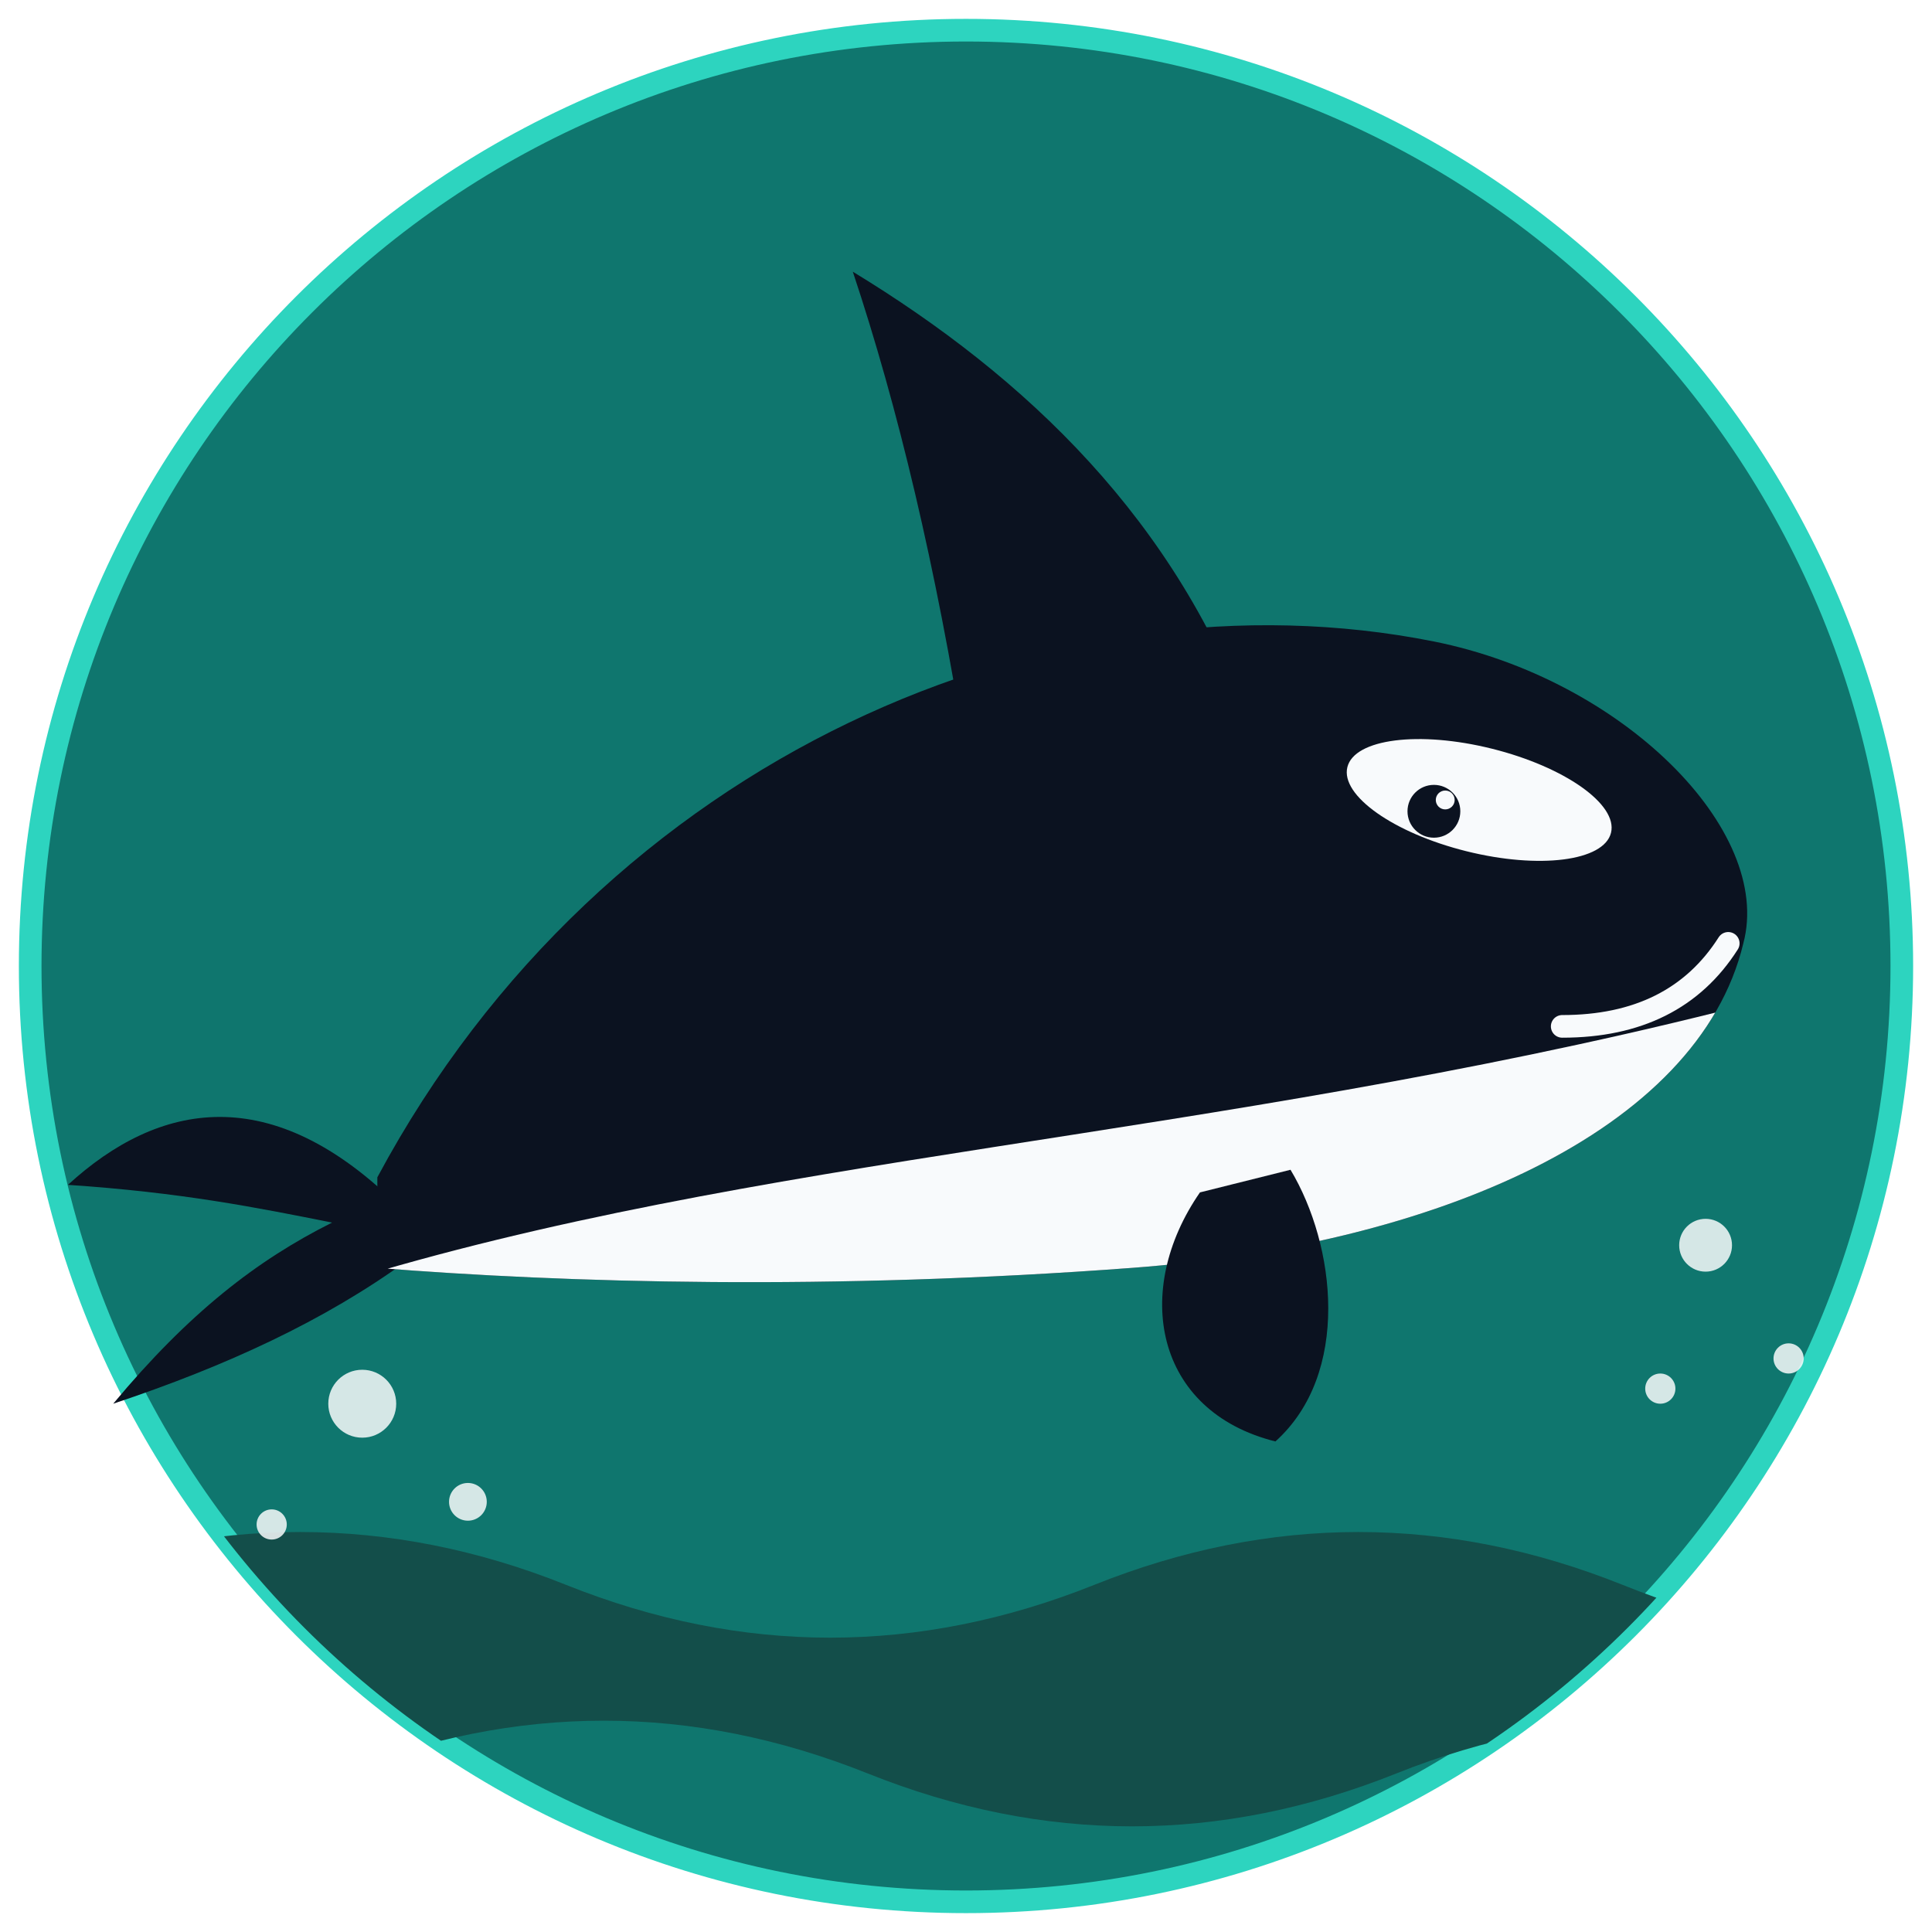
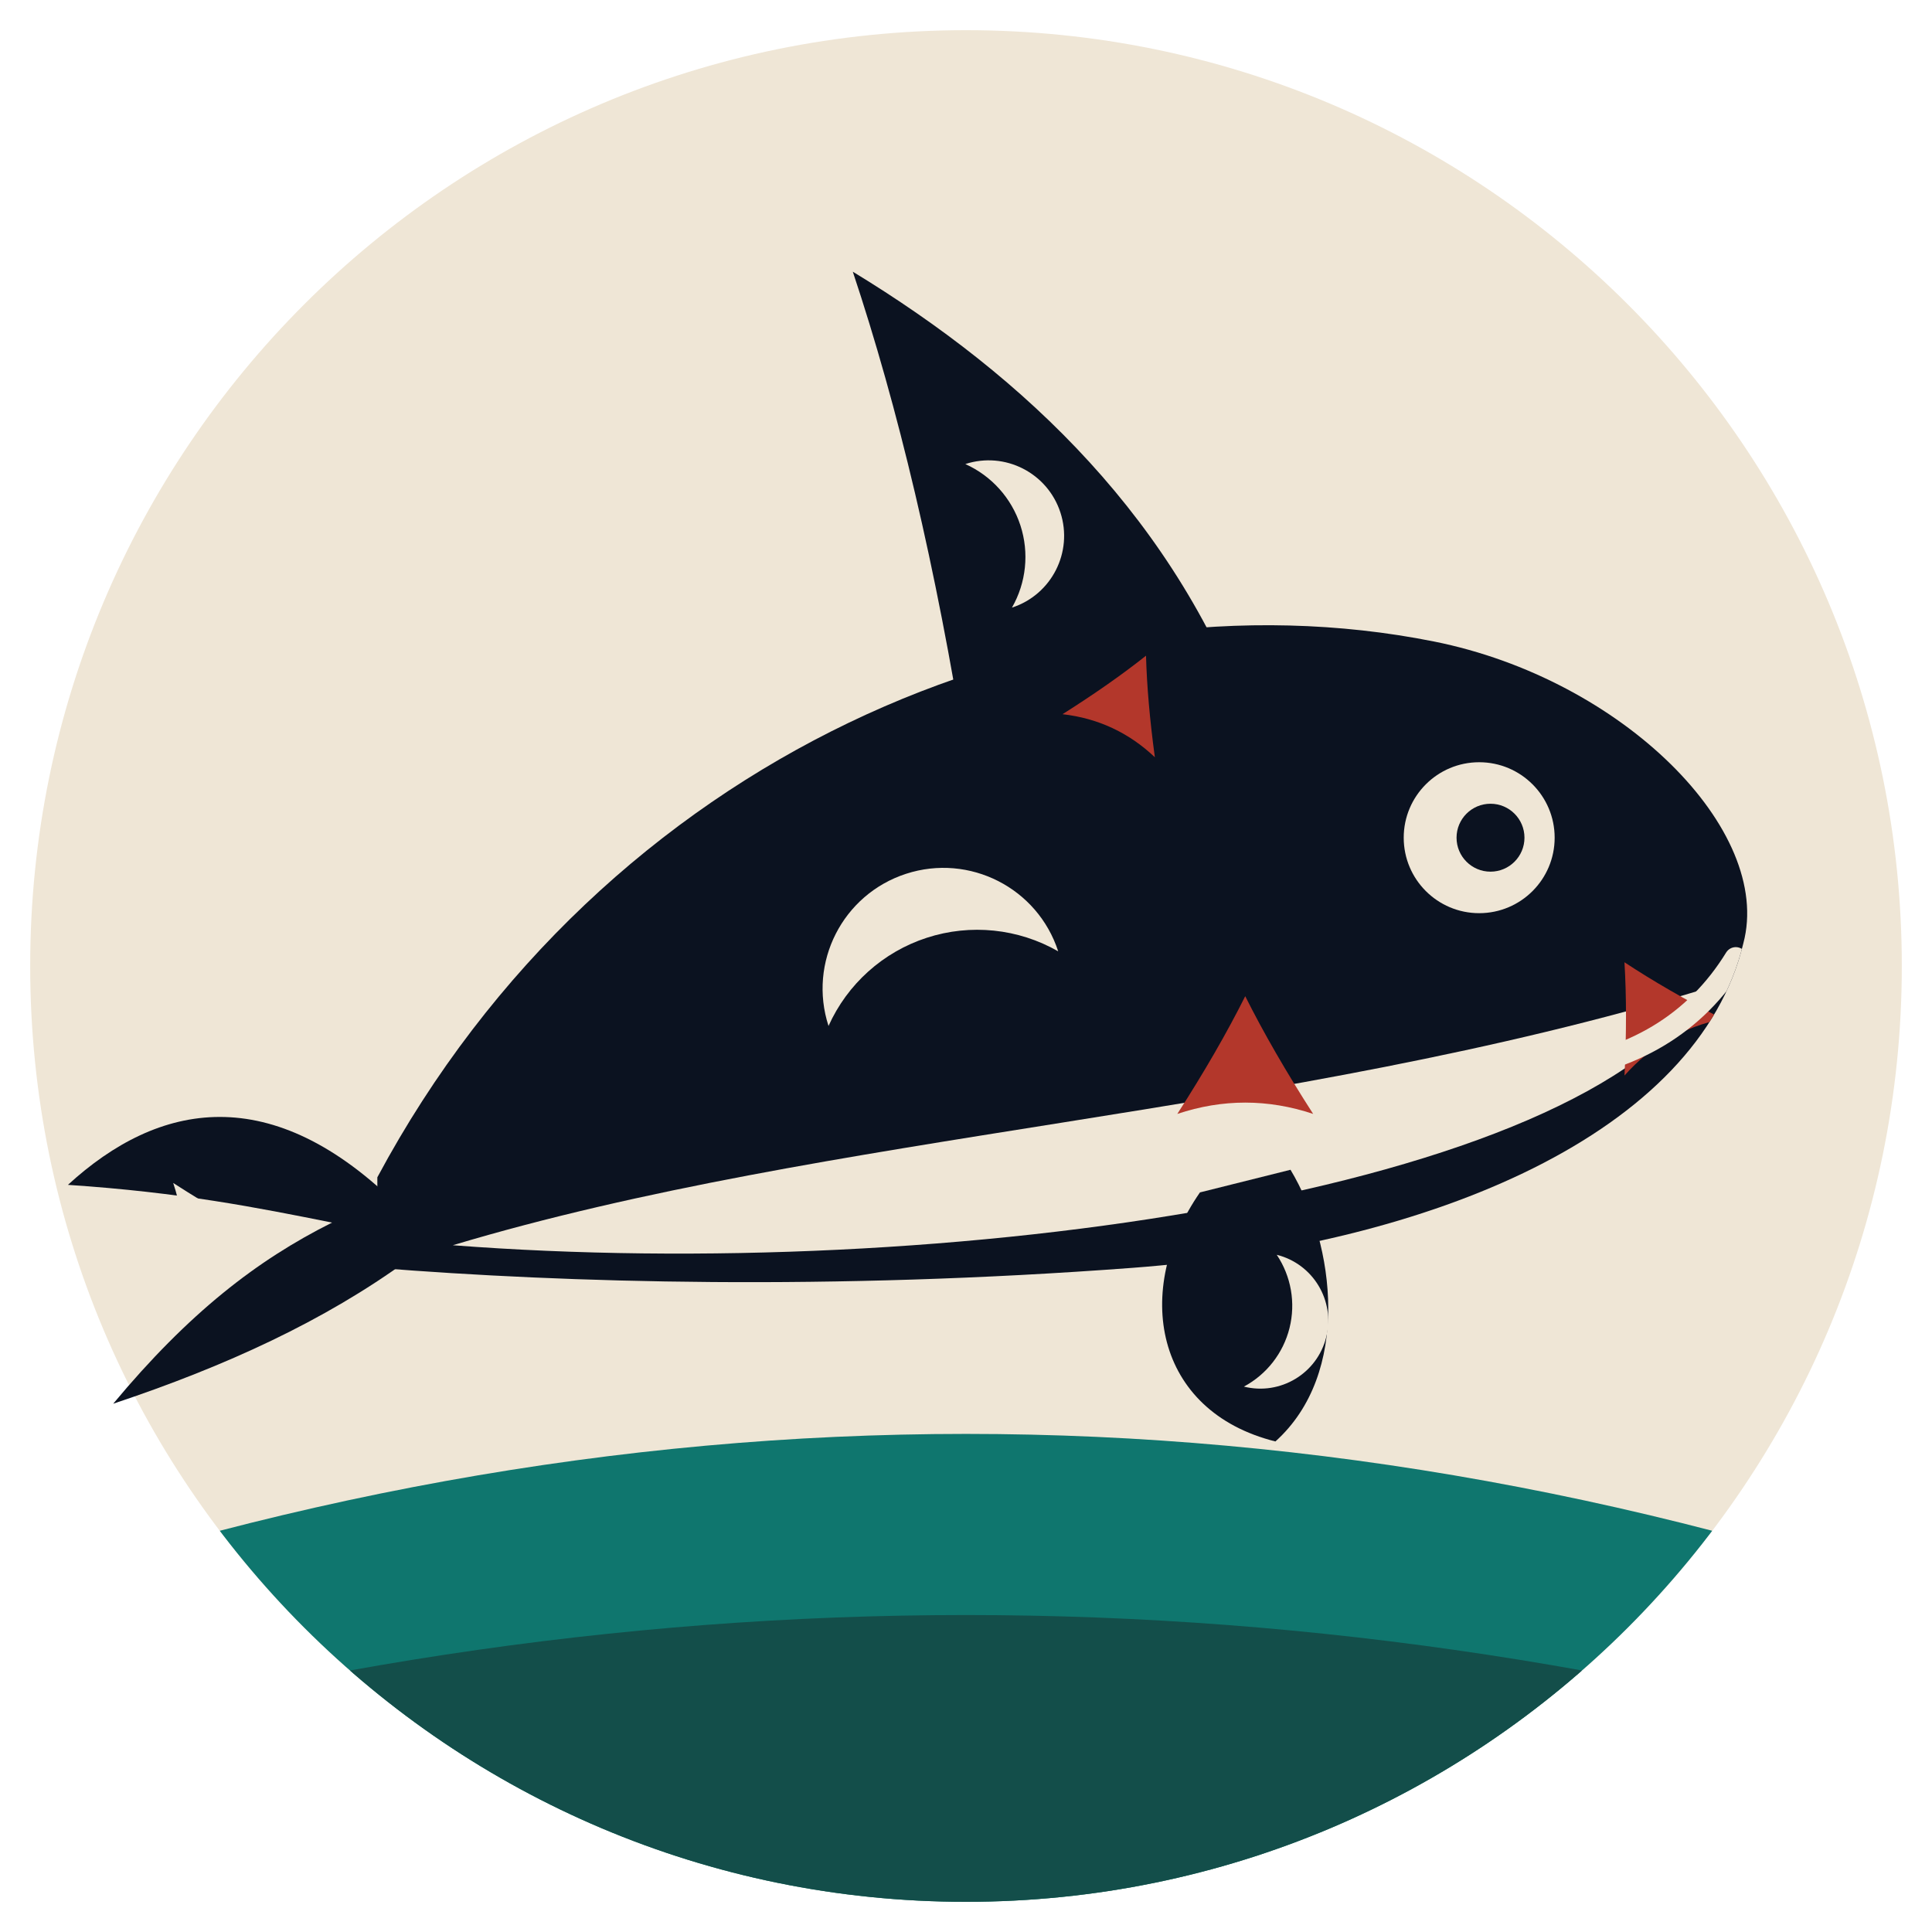
- <svg xmlns="http://www.w3.org/2000/svg" viewBox="0 0 512 512" width="512" height="512" role="img" aria-label="Waku, a playful orca">
+ <svg xmlns="http://www.w3.org/2000/svg" viewBox="0 0 512 512" width="512" height="512" role="img" aria-label="Waku, an orca drawn in a Coast Salish–inspired formline style">
  <defs>
    <clipPath id="body">
      <use href="#orca-body" />
    </clipPath>
    <clipPath id="badge">
      <circle cx="256" cy="256" r="248" />
    </clipPath>
+     <path id="crescent" d="M-40 0 A40 40 0 0 1 40 0 A54 54 0 0 0 -40 0 Z" />
+     <path id="trigon" d="M-30 -22 Q0 -12 30 -22 Q12 6 0 30 Q-12 6 -30 -22 Z" />
  </defs>
-   <circle cx="256" cy="256" r="248" fill="#0f766e" />
-   <circle cx="256" cy="256" r="248" fill="none" stroke="#2dd4bf" stroke-width="6" />
-   <path clip-path="url(#badge)" d="M8 420 Q80 392 150 420 T290 420 T430 420 T512 412 L512 470 Q440 442 370 470 T230 470 T90 470 T8 470 Z" fill="#134e4a" />
-   <g fill="#f8fafc" opacity=".85">
-     <circle cx="96" cy="372" r="9" />
-     <circle cx="124" cy="398" r="5" />
-     <circle cx="72" cy="404" r="4" />
-     <circle cx="452" cy="330" r="7" />
-     <circle cx="474" cy="360" r="4" />
-     <circle cx="440" cy="368" r="4" />
+   <circle cx="256" cy="256" r="248" fill="#efe6d6" />
+   <g clip-path="url(#badge)">
+     <path d="M-20 430 Q256 330 532 430 L532 520 L-20 520 Z" fill="#0f766e" />
+     <path d="M-20 470 Q256 386 532 470 L532 520 L-20 520 Z" fill="#134e4a" />
  </g>
  <path d="M106 320 C72 286 42 292 18 314 C48 316 68 320 88 324 C68 334 50 348 30 372 C60 362 86 350 108 334 Z" fill="#0b1220" />
+   <use href="#trigon" transform="translate(58 330) rotate(-90) scale(.55)" fill="#efe6d6" />
  <path id="orca-body" d="M100 312 C160 200 280 150 380 170 C430 180 470 220 462 250 C450 300 380 330 300 336 C220 342 150 340 100 336 Z" fill="#0b1220" />
  <g clip-path="url(#body)">
-     <path d="M90 340 C200 306 320 302 456 268 L480 360 L80 360 Z" fill="#f8fafc" />
-     <ellipse cx="392" cy="212" rx="36" ry="14" transform="rotate(14 392 212)" fill="#f8fafc" />
+     <path d="M120 330 C220 300 340 296 452 262 C420 316 250 340 120 330 Z" fill="#efe6d6" />
+     <use href="#crescent" transform="translate(250 262) rotate(-18) scale(.8)" fill="#efe6d6" />
+     <use href="#trigon" transform="translate(330 282) rotate(180) scale(.6)" fill="#b3372b" />
+     <circle cx="392" cy="222" r="20" fill="#efe6d6" />
+     <circle cx="395" cy="222" r="9" fill="#0b1220" />
+     <use href="#trigon" transform="translate(438 268) rotate(150) scale(.5)" fill="#b3372b" />
+     <path d="M410 284 Q444 280 460 254" fill="none" stroke="#efe6d6" stroke-width="6" stroke-linecap="round" />
  </g>
  <path d="M256 200 C248 150 238 108 226 72 C272 100 312 138 332 194 Z" fill="#0b1220" />
+   <use href="#crescent" transform="translate(262 142) rotate(72) scale(.5)" fill="#efe6d6" />
+   <use href="#trigon" transform="translate(298 186) rotate(205) scale(.45)" fill="#b3372b" />
  <path d="M318 316 C300 342 306 374 338 382 C358 364 354 330 342 310 Z" fill="#0b1220" />
-   <circle cx="380" cy="215" r="7" fill="#0b1220" />
-   <circle cx="383" cy="212" r="2.5" fill="#f8fafc" />
-   <path d="M414 272 Q444 272 458 250" fill="none" stroke="#f8fafc" stroke-width="6" stroke-linecap="round" />
+   <use href="#crescent" transform="translate(334 350) rotate(104) scale(.45)" fill="#efe6d6" />
</svg>
